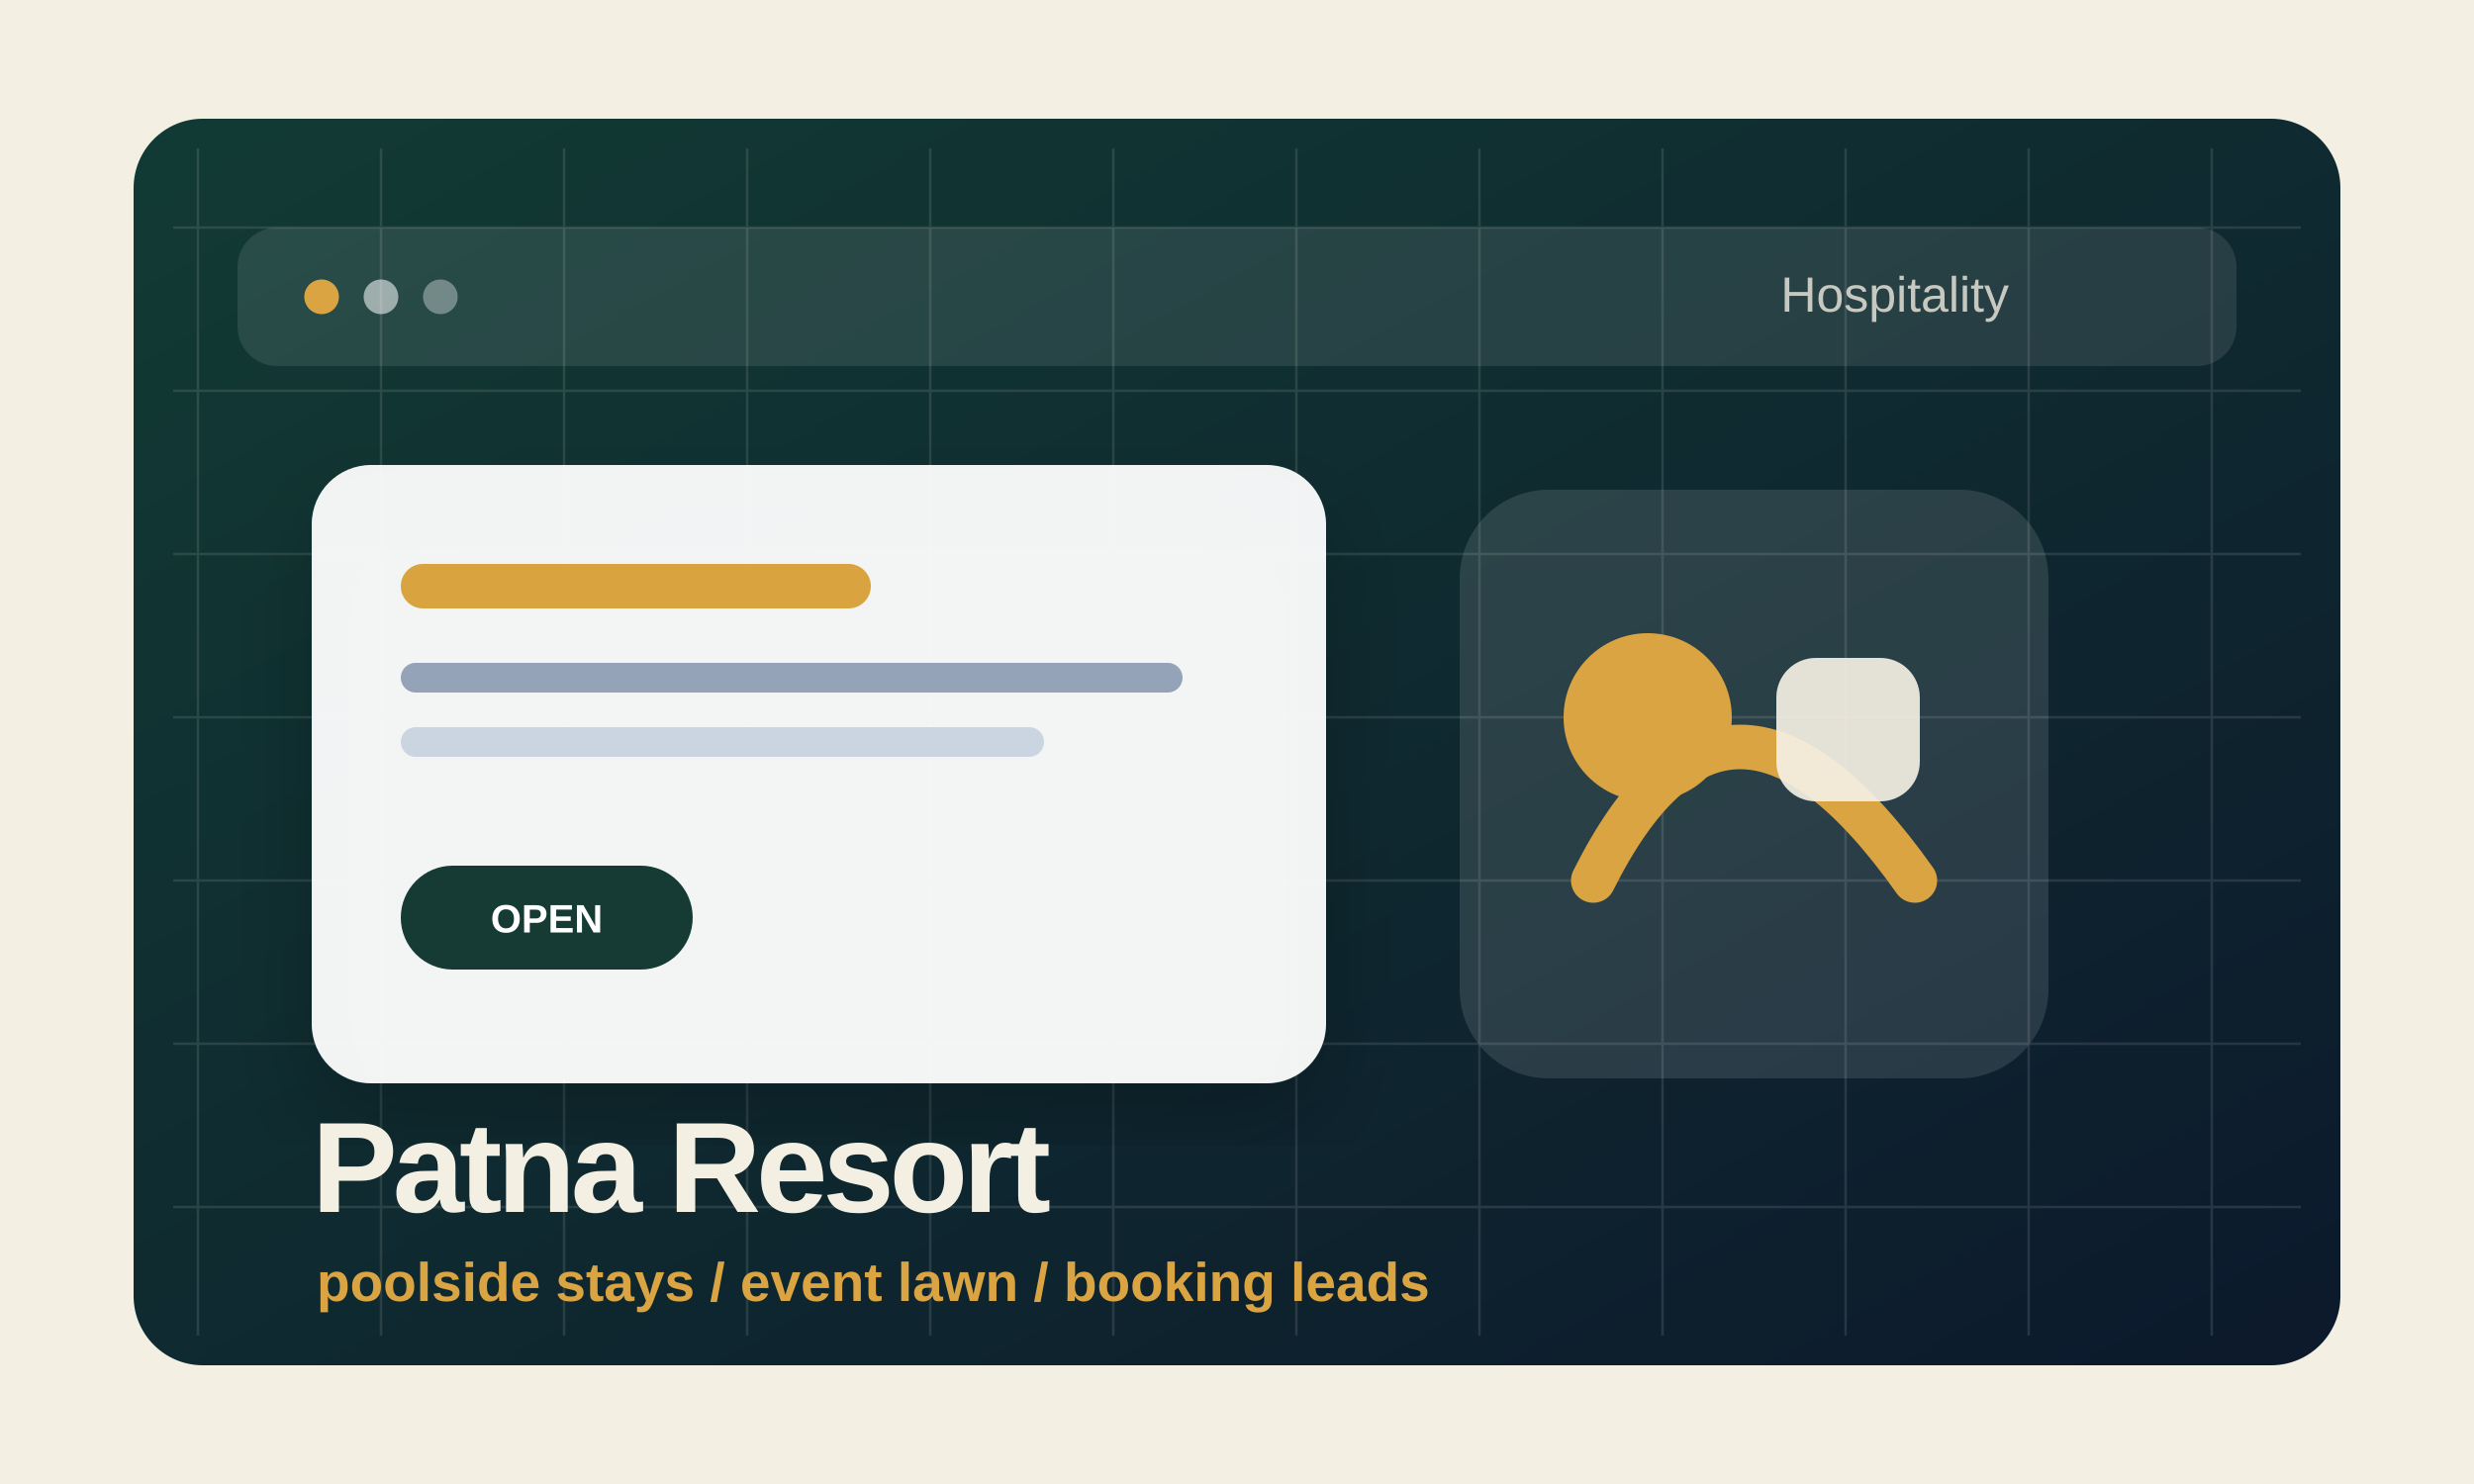
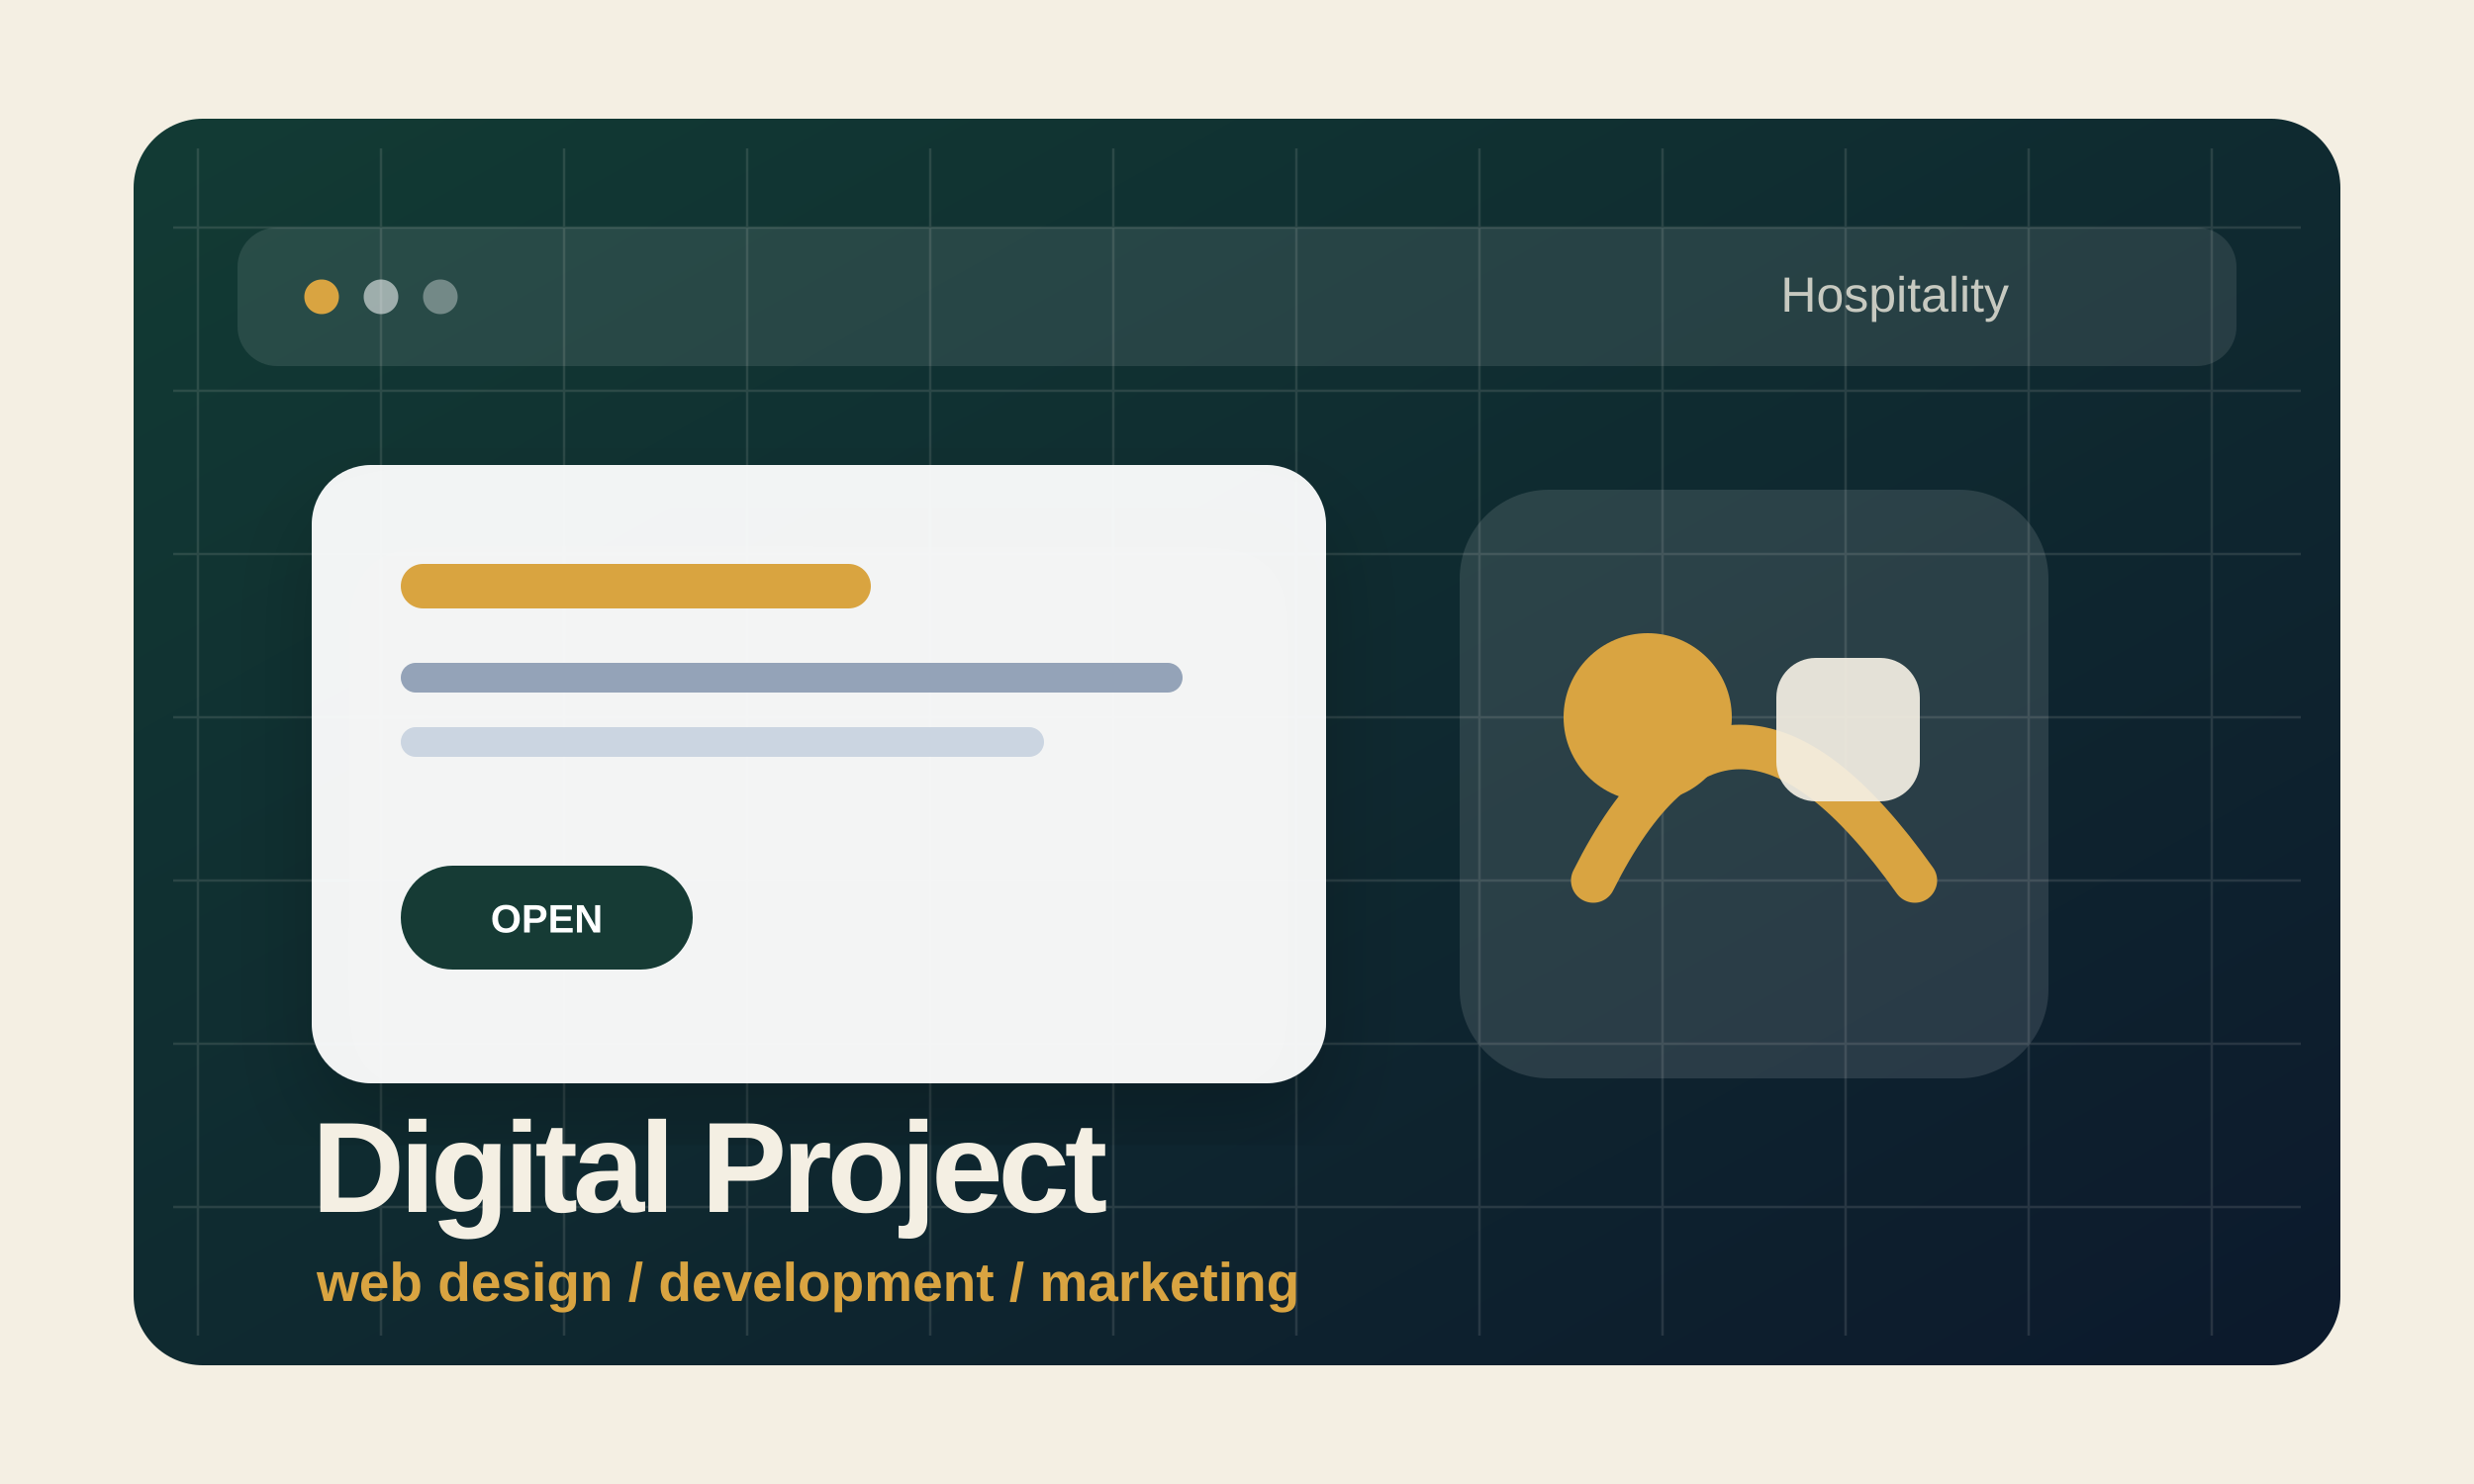
<svg xmlns="http://www.w3.org/2000/svg" viewBox="0 0 1000 600" role="img" aria-labelledby="title desc">
  <defs>
    <linearGradient id="g" x1="0" y1="0" x2="1" y2="1">
      <stop stop-color="#123b34" />
      <stop offset="1" stop-color="#0c192c" />
    </linearGradient>
    <filter id="s">
      <feDropShadow dx="0" dy="18" stdDeviation="18" flood-opacity=".22" />
    </filter>
  </defs>
  <rect width="1000" height="600" fill="#f4efe3" />
  <rect x="54" y="48" width="892" height="504" rx="28" fill="url(#g)" />
  <g opacity=".12" stroke="#f4efe3" stroke-width="1">
    <path d="M80 60v480" />
    <path d="M154 60v480" />
    <path d="M228 60v480" />
    <path d="M302 60v480" />
    <path d="M376 60v480" />
    <path d="M450 60v480" />
    <path d="M524 60v480" />
    <path d="M598 60v480" />
    <path d="M672 60v480" />
    <path d="M746 60v480" />
    <path d="M820 60v480" />
    <path d="M894 60v480" />
    <path d="M70 92h860" />
    <path d="M70 158h860" />
    <path d="M70 224h860" />
    <path d="M70 290h860" />
    <path d="M70 356h860" />
    <path d="M70 422h860" />
    <path d="M70 488h860" />
  </g>
  <rect x="96" y="92" width="808" height="56" rx="16" fill="rgba(255,255,255,.1)" />
  <circle cx="130" cy="120" r="7" fill="#d9a441" />
  <circle cx="154" cy="120" r="7" fill="rgba(255,255,255,.55)" />
  <circle cx="178" cy="120" r="7" fill="rgba(255,255,255,.35)" />
  <text x="812" y="126" text-anchor="end" fill="#f4efe3" font-family="Arial, sans-serif" font-size="20" opacity=".78">Hospitality</text>
  <g filter="url(#s)">
    <rect x="126" y="188" width="410" height="250" rx="24" fill="rgba(255,255,255,.94)" />
    <rect x="162" y="228" width="190" height="18" rx="9" fill="#d9a441" />
    <rect x="162" y="268" width="316" height="12" rx="6" fill="#94a3b8" />
    <rect x="162" y="294" width="260" height="12" rx="6" fill="#cbd5e1" />
    <rect x="162" y="350" width="118" height="42" rx="21" fill="#123b34" />
    <text x="221" y="377" text-anchor="middle" fill="white" font-family="Arial, sans-serif" font-size="16" font-weight="700">OPEN</text>
  </g>
  <g transform="translate(590 198)">
    <rect width="238" height="238" rx="36" fill="rgba(255,255,255,.12)" />
    <path d="M54 158c36-72 79-72 130 0" fill="none" stroke="#d9a441" stroke-width="18" stroke-linecap="round" />
    <circle cx="76" cy="92" r="34" fill="#d9a441" />
    <rect x="128" y="68" width="58" height="58" rx="16" fill="#f4efe3" opacity=".92" />
  </g>
-   <text x="126" y="490" fill="#f4efe3" font-family="Arial, sans-serif" font-size="52" font-weight="800" letter-spacing="-2">Patna Resort</text>
-   <text x="128" y="526" fill="#d9a441" font-family="Arial, sans-serif" font-size="22" font-weight="700">poolside stays / event lawn / booking leads</text>
+   <text x="126" y="490" fill="#f4efe3" font-family="Arial, sans-serif" font-size="52" font-weight="800" letter-spacing="-2">Digital Project</text>
+   <text x="128" y="526" fill="#d9a441" font-family="Arial, sans-serif" font-size="22" font-weight="700">web design / development / marketing</text>
</svg>
